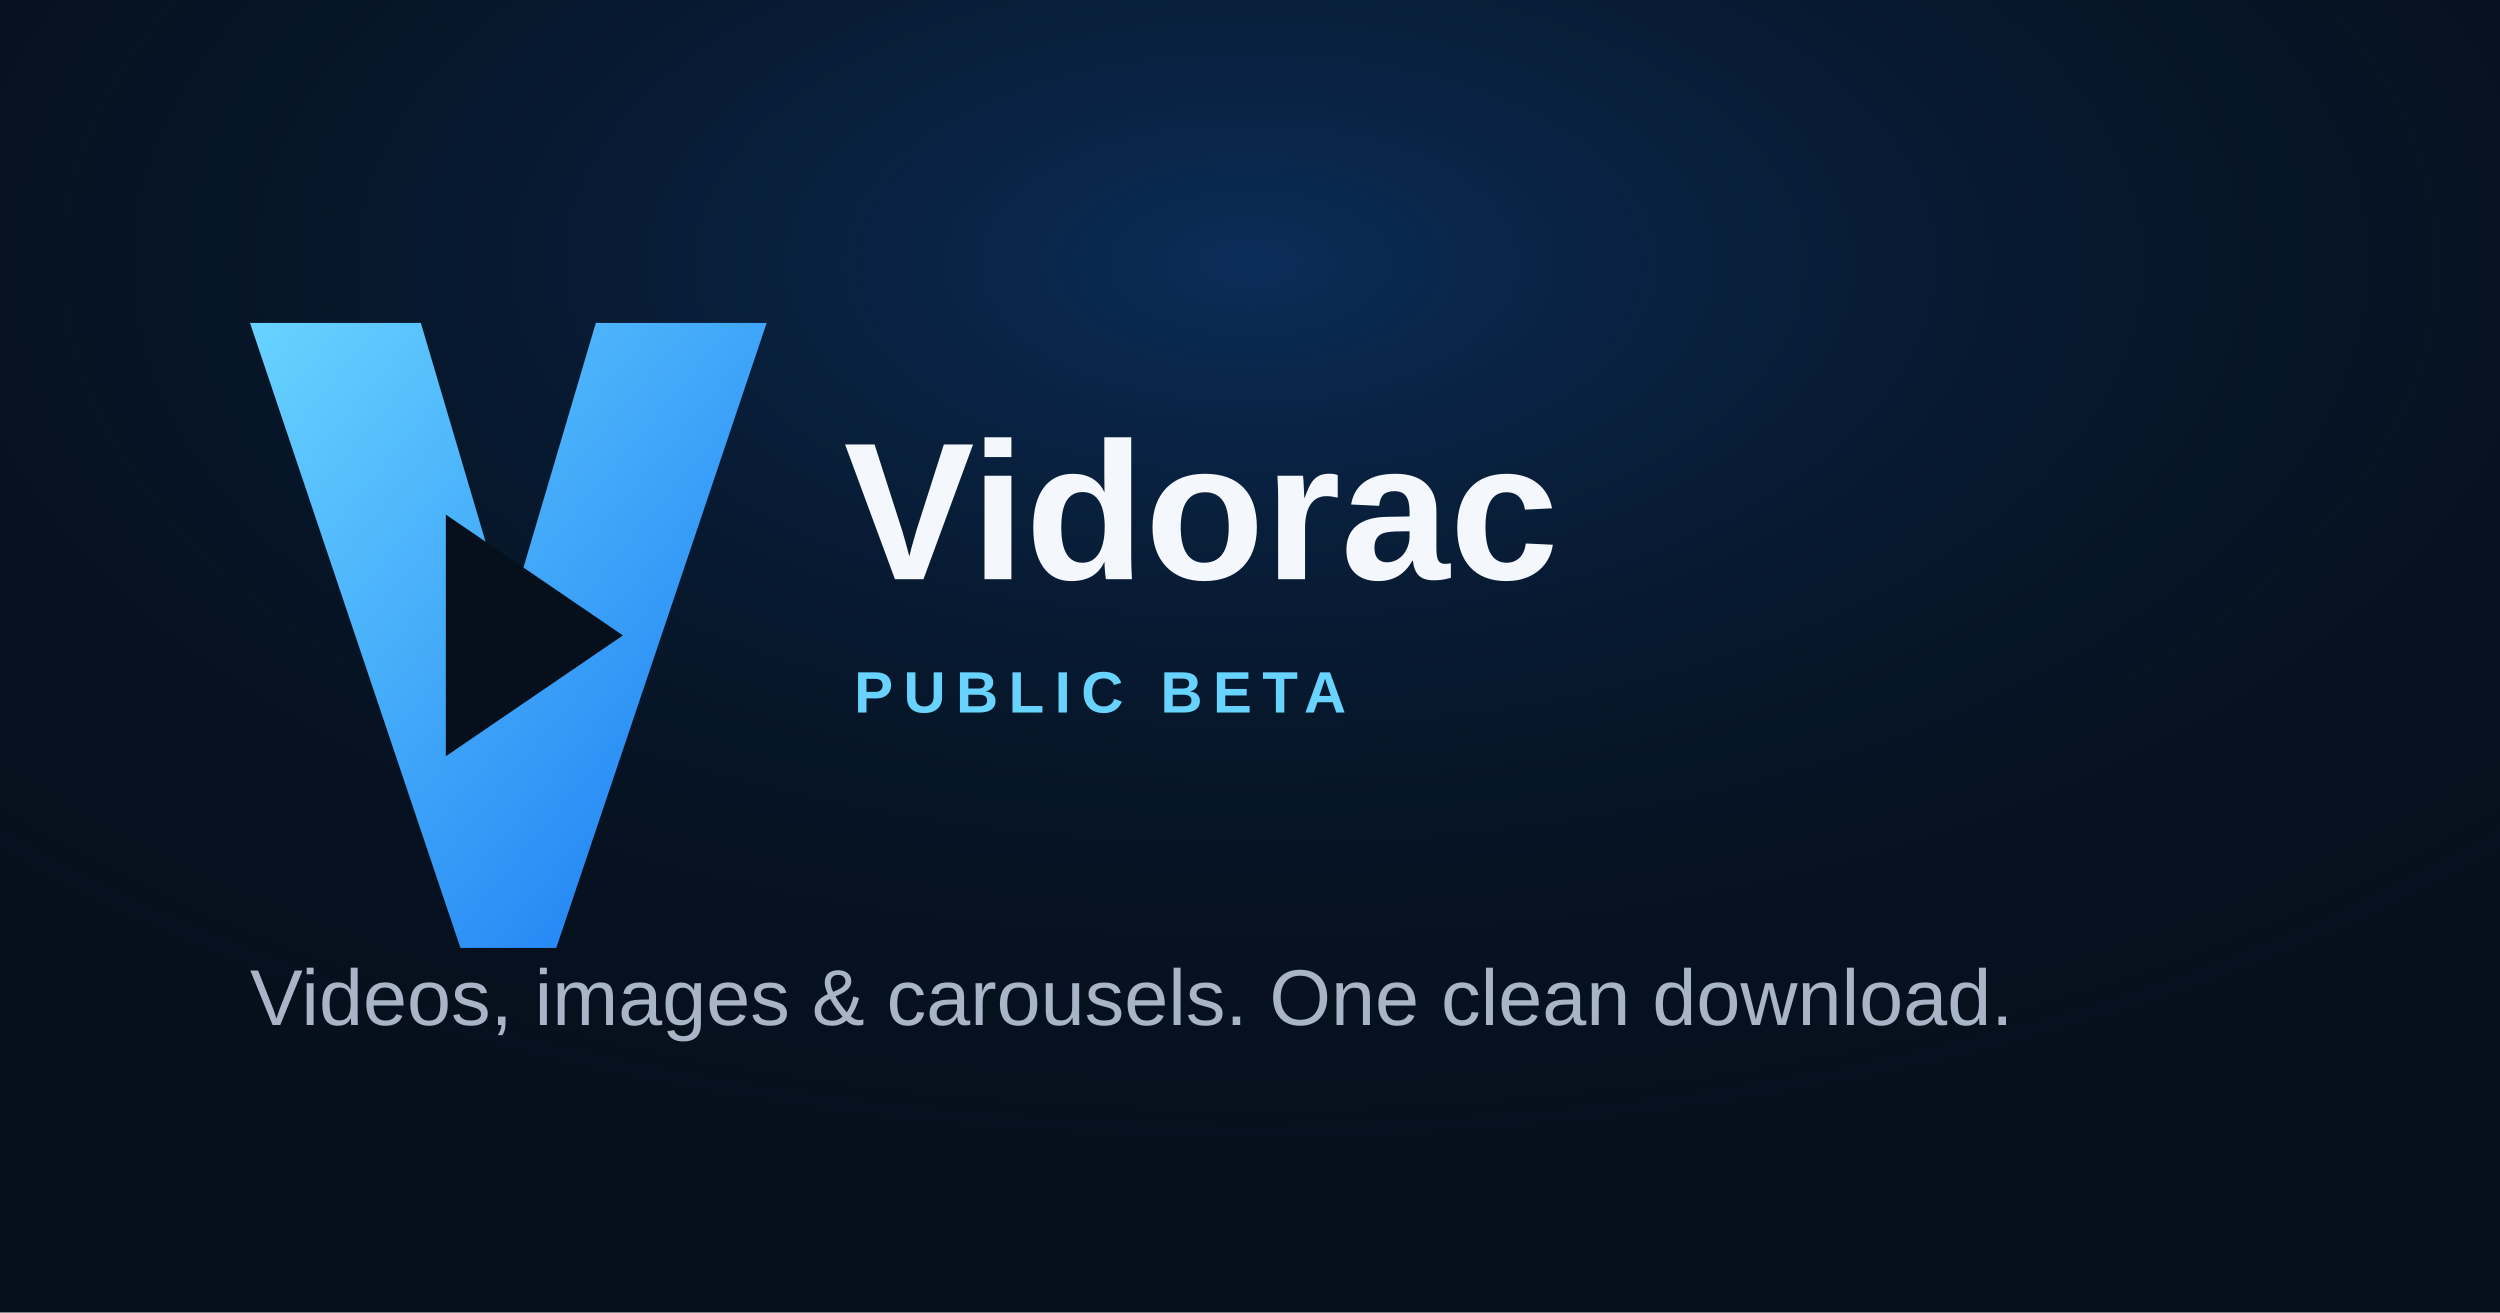
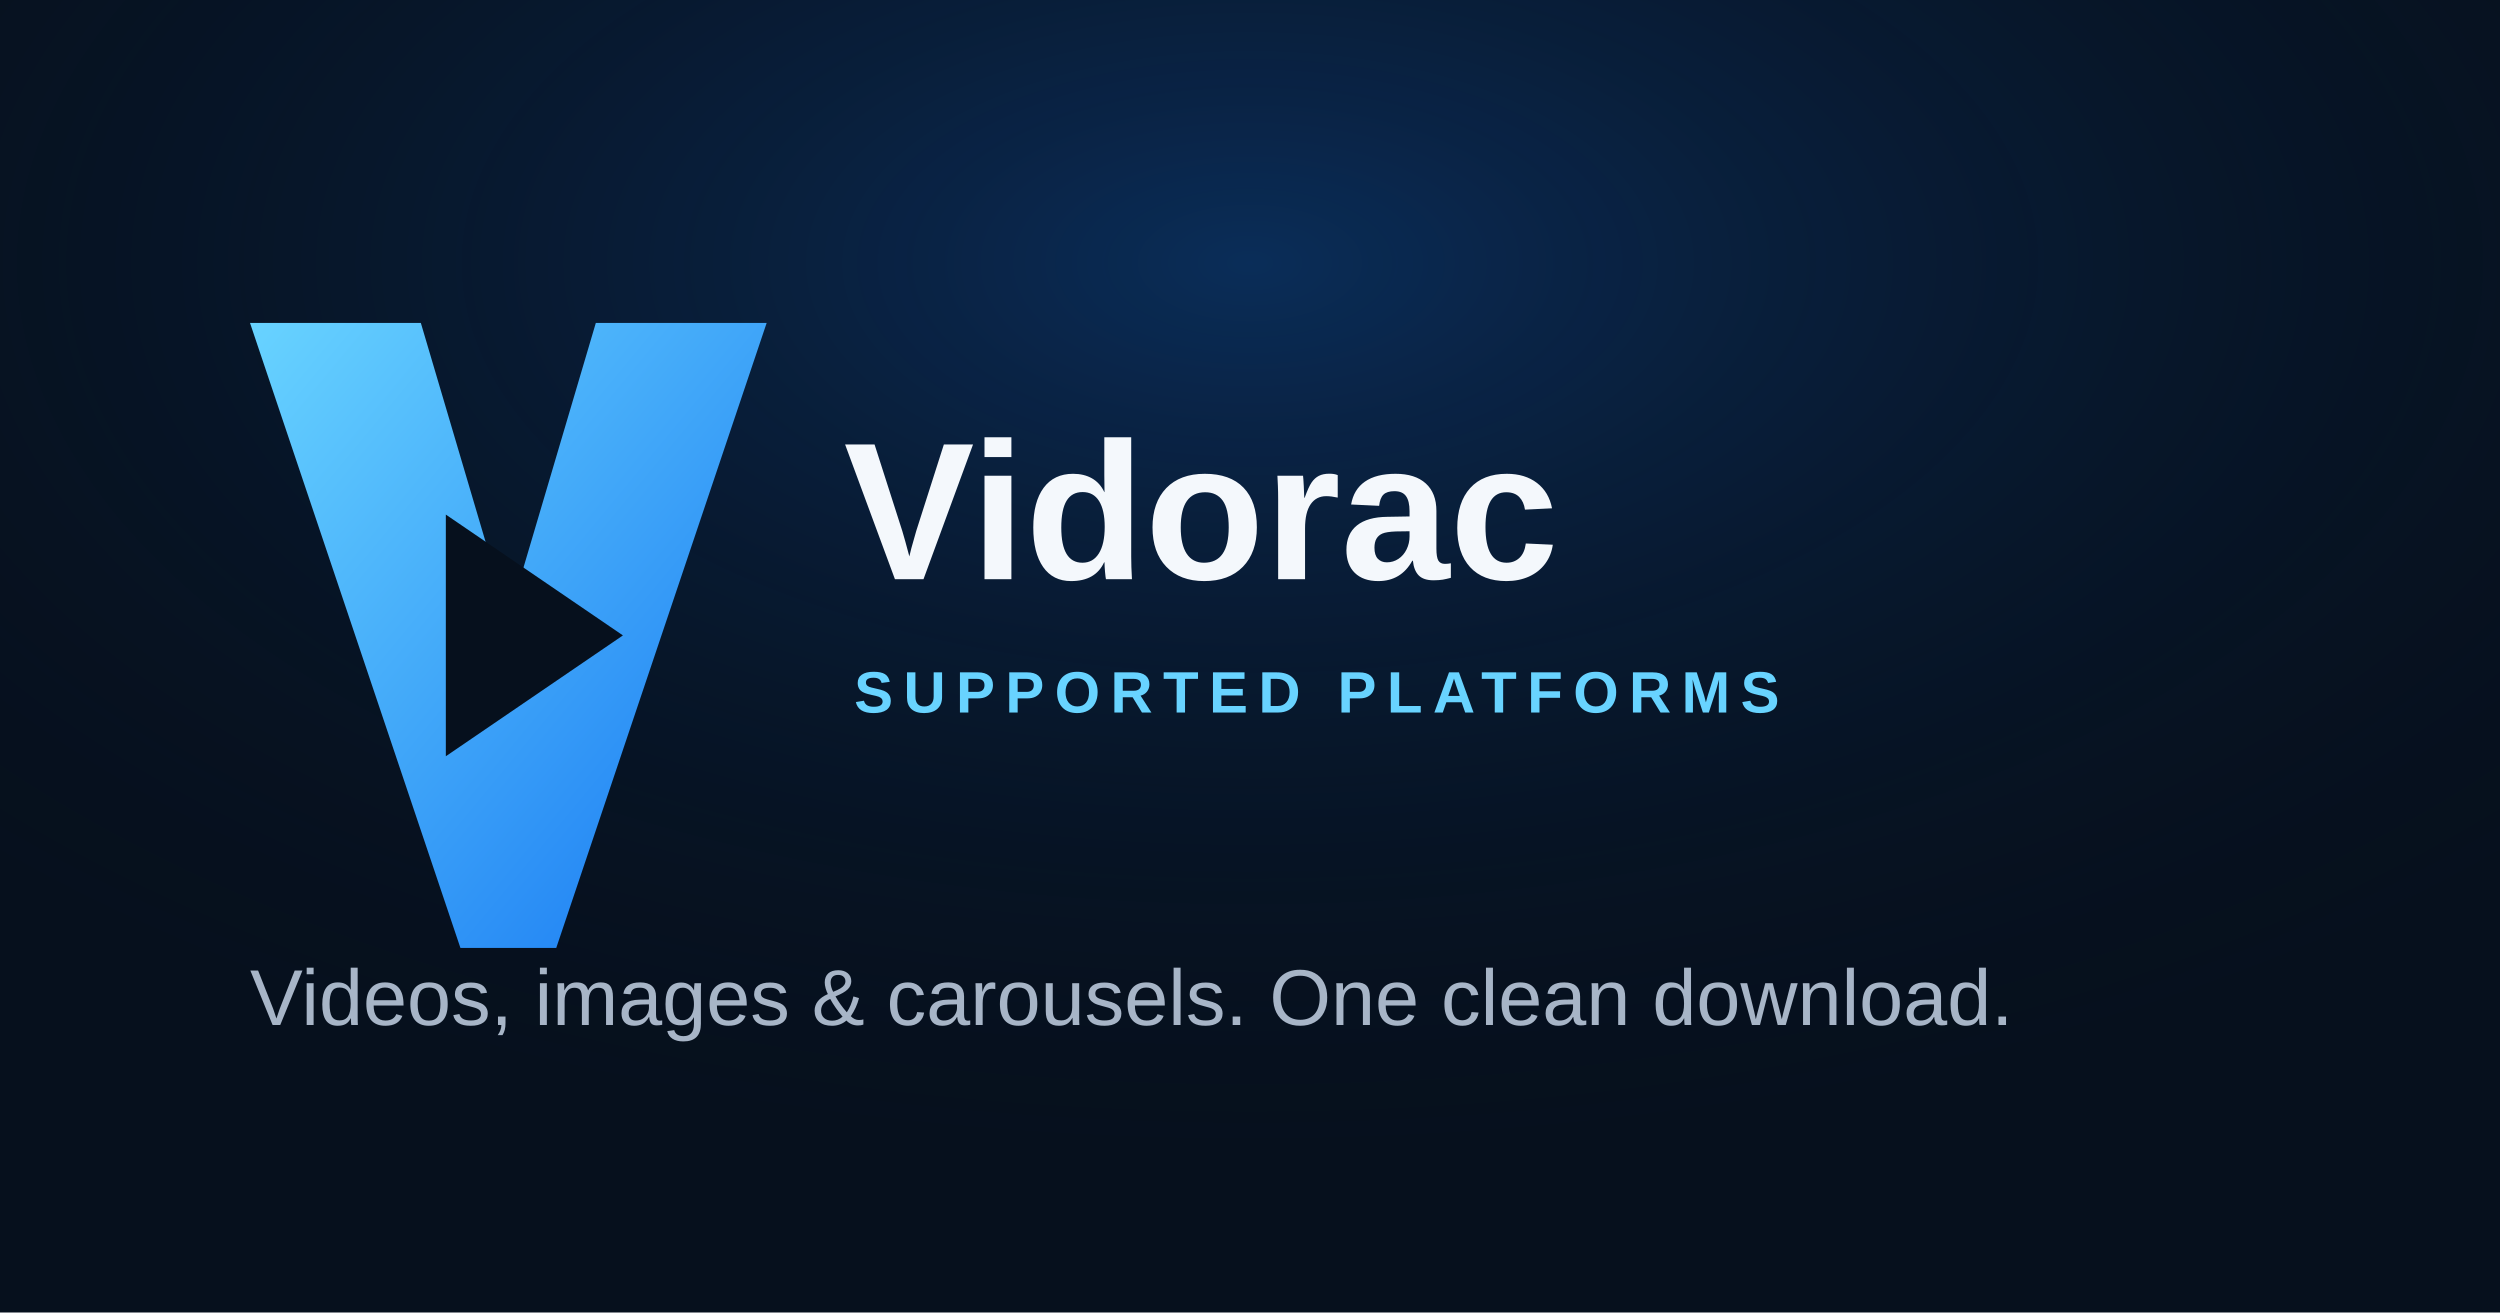
<svg xmlns="http://www.w3.org/2000/svg" width="1200" height="630" viewBox="0 0 1200 630" role="img" aria-labelledby="title desc">
  <defs>
    <radialGradient id="glow" cx="50%" cy="20%" r="70%">
      <stop offset="0" stop-color="#1677f2" stop-opacity=".28" />
      <stop offset="1" stop-color="#06101d" stop-opacity="0" />
    </radialGradient>
    <linearGradient id="mark" x1="0" y1="0" x2="1" y2="1">
      <stop stop-color="#68d3ff" />
      <stop offset="1" stop-color="#1677f2" />
    </linearGradient>
  </defs>
  <rect width="1200" height="630" fill="#06101d" />
  <rect width="1200" height="630" fill="url(#glow)" />
  <g transform="translate(120 155)">
    <path d="M0 0h82l42 142L166 0h82L147 300H101z" fill="url(#mark)" />
    <path d="m94 92 85 58-85 58z" fill="#06101d" />
  </g>
  <text x="405" y="278" fill="#f4f8fc" font-family="Arial, Helvetica, sans-serif" font-size="94" font-weight="700">Vidorac</text>
-   <text x="410" y="342" fill="#68d3ff" font-family="Arial, Helvetica, sans-serif" font-size="28" font-weight="700" letter-spacing="5">PUBLIC BETA</text>
+   <text x="410" y="342" fill="#68d3ff" font-family="Arial, Helvetica, sans-serif" font-size="28" font-weight="700" letter-spacing="5">SUPPORTED PLATFORMS</text>
  <text x="120" y="492" fill="#a7b5c7" font-family="Arial, Helvetica, sans-serif" font-size="38">Videos, images &amp; carousels. One clean download.</text>
</svg>
